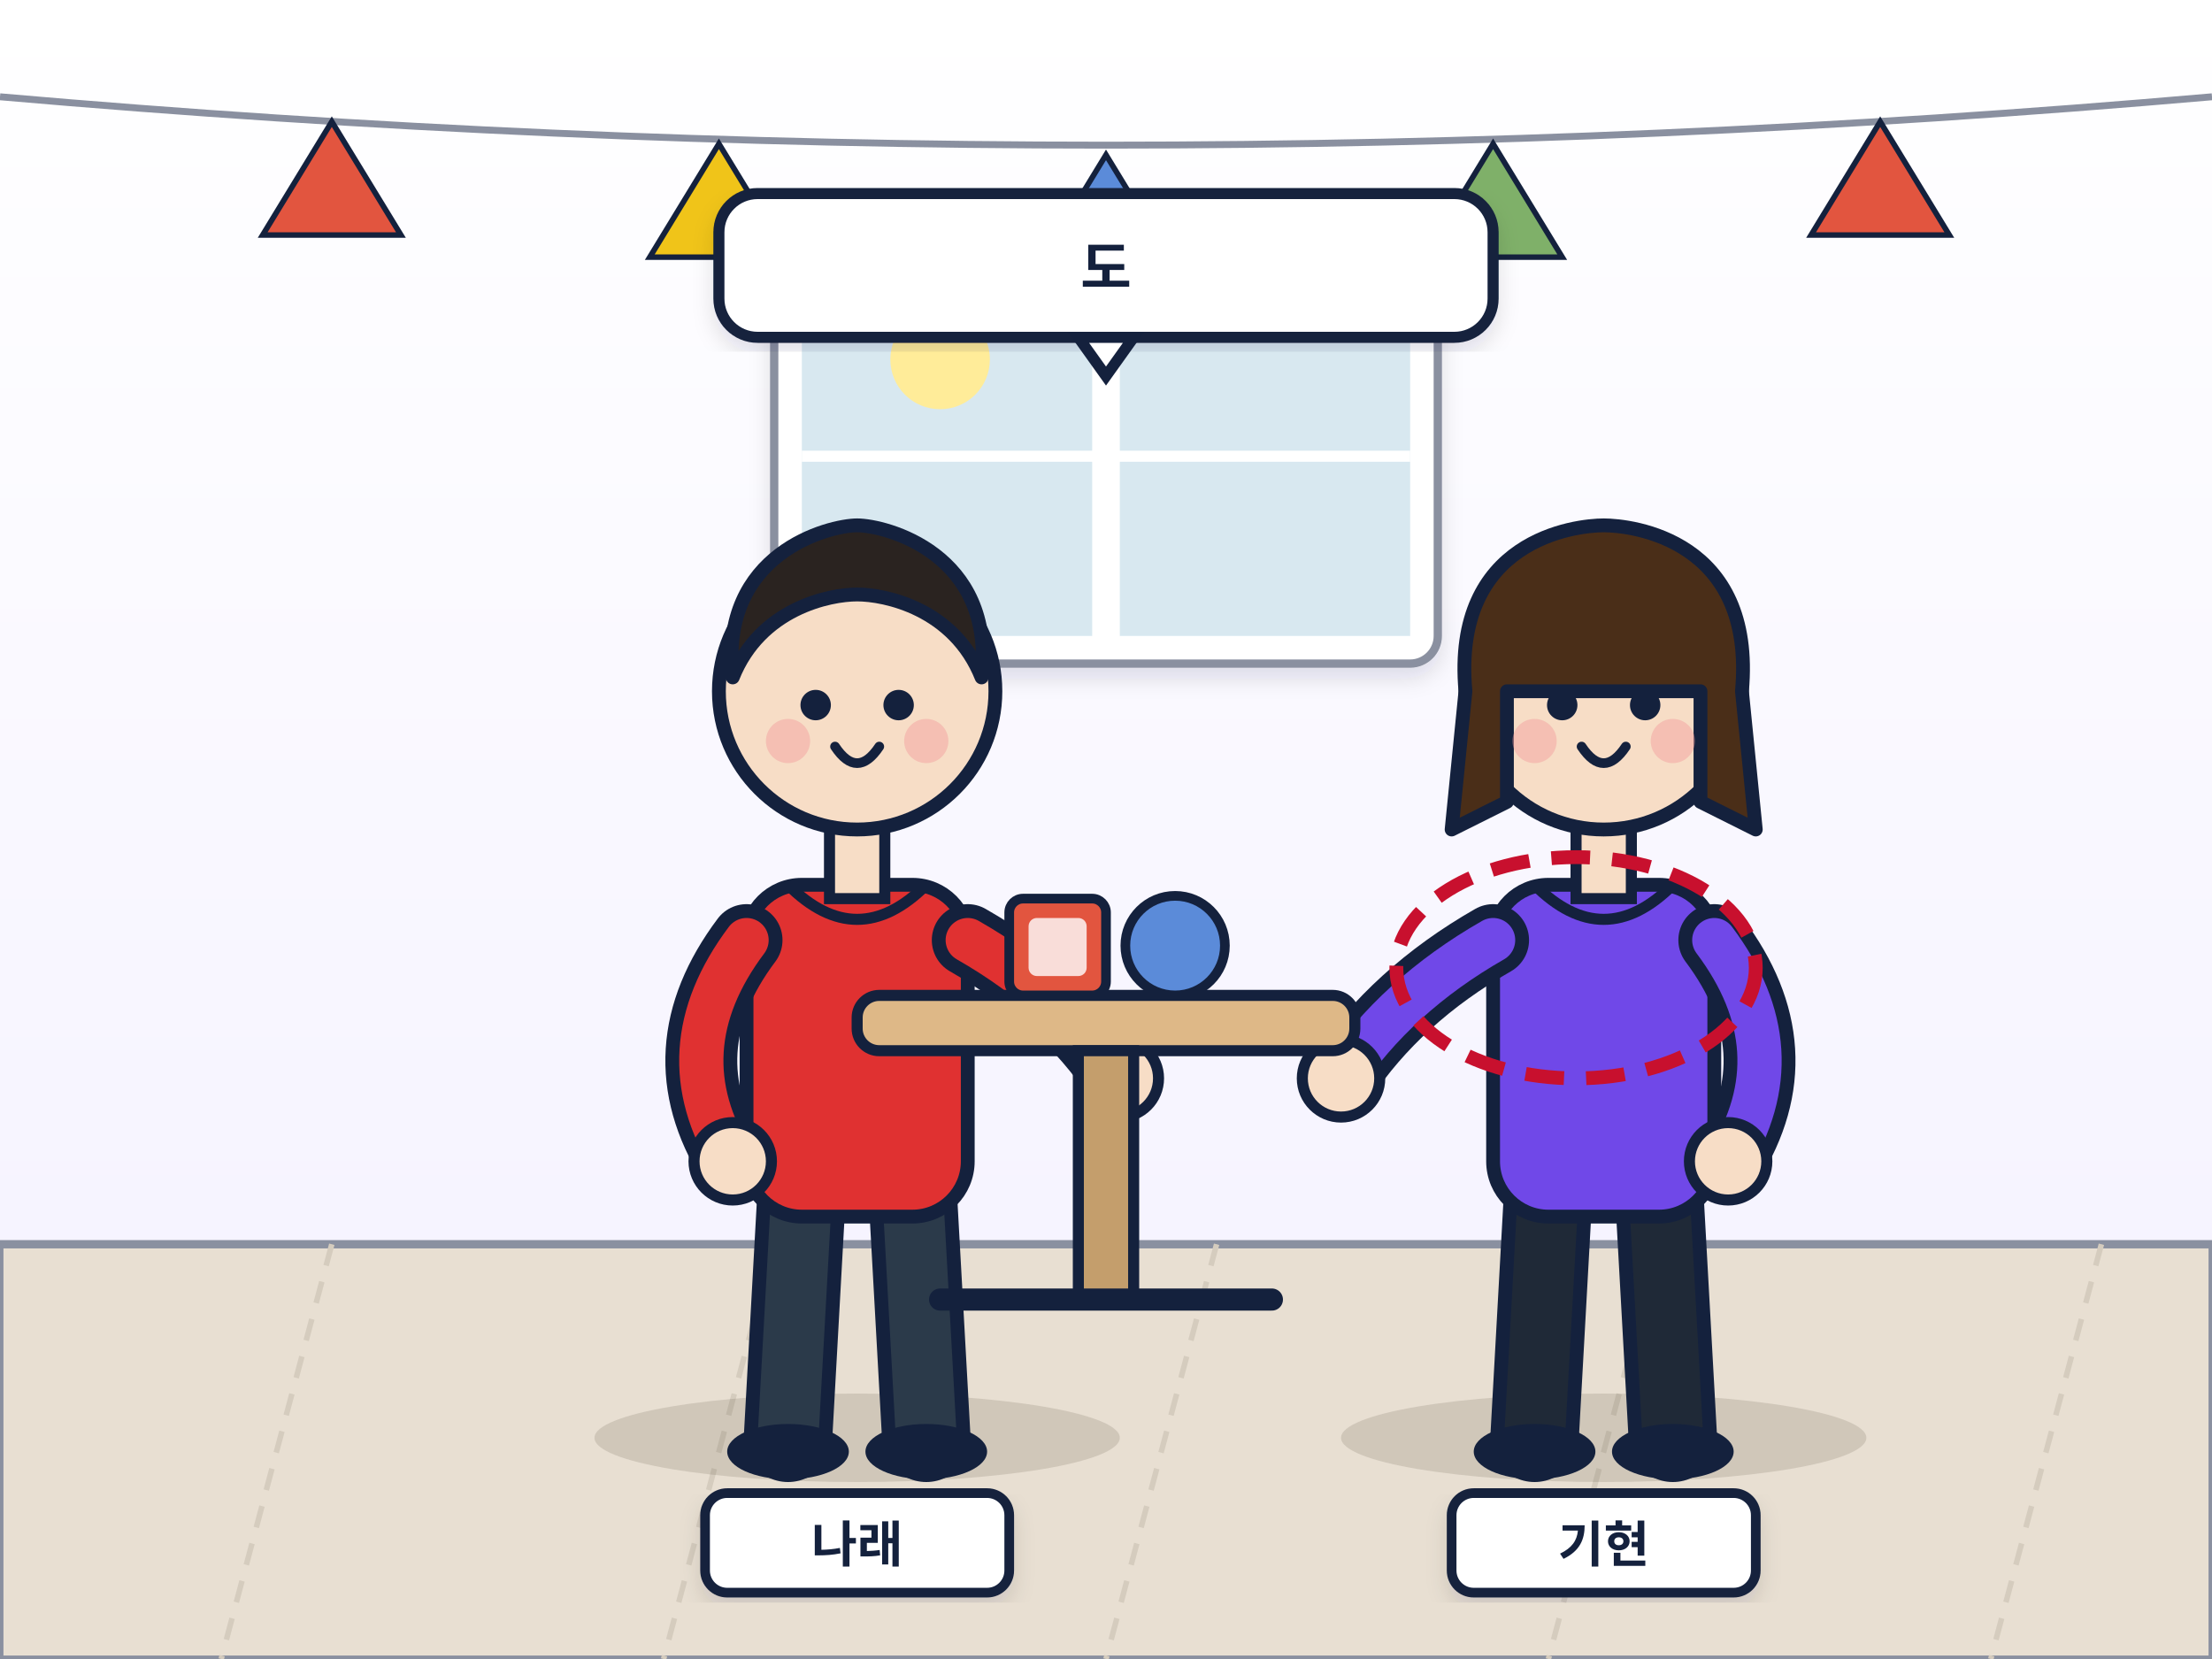
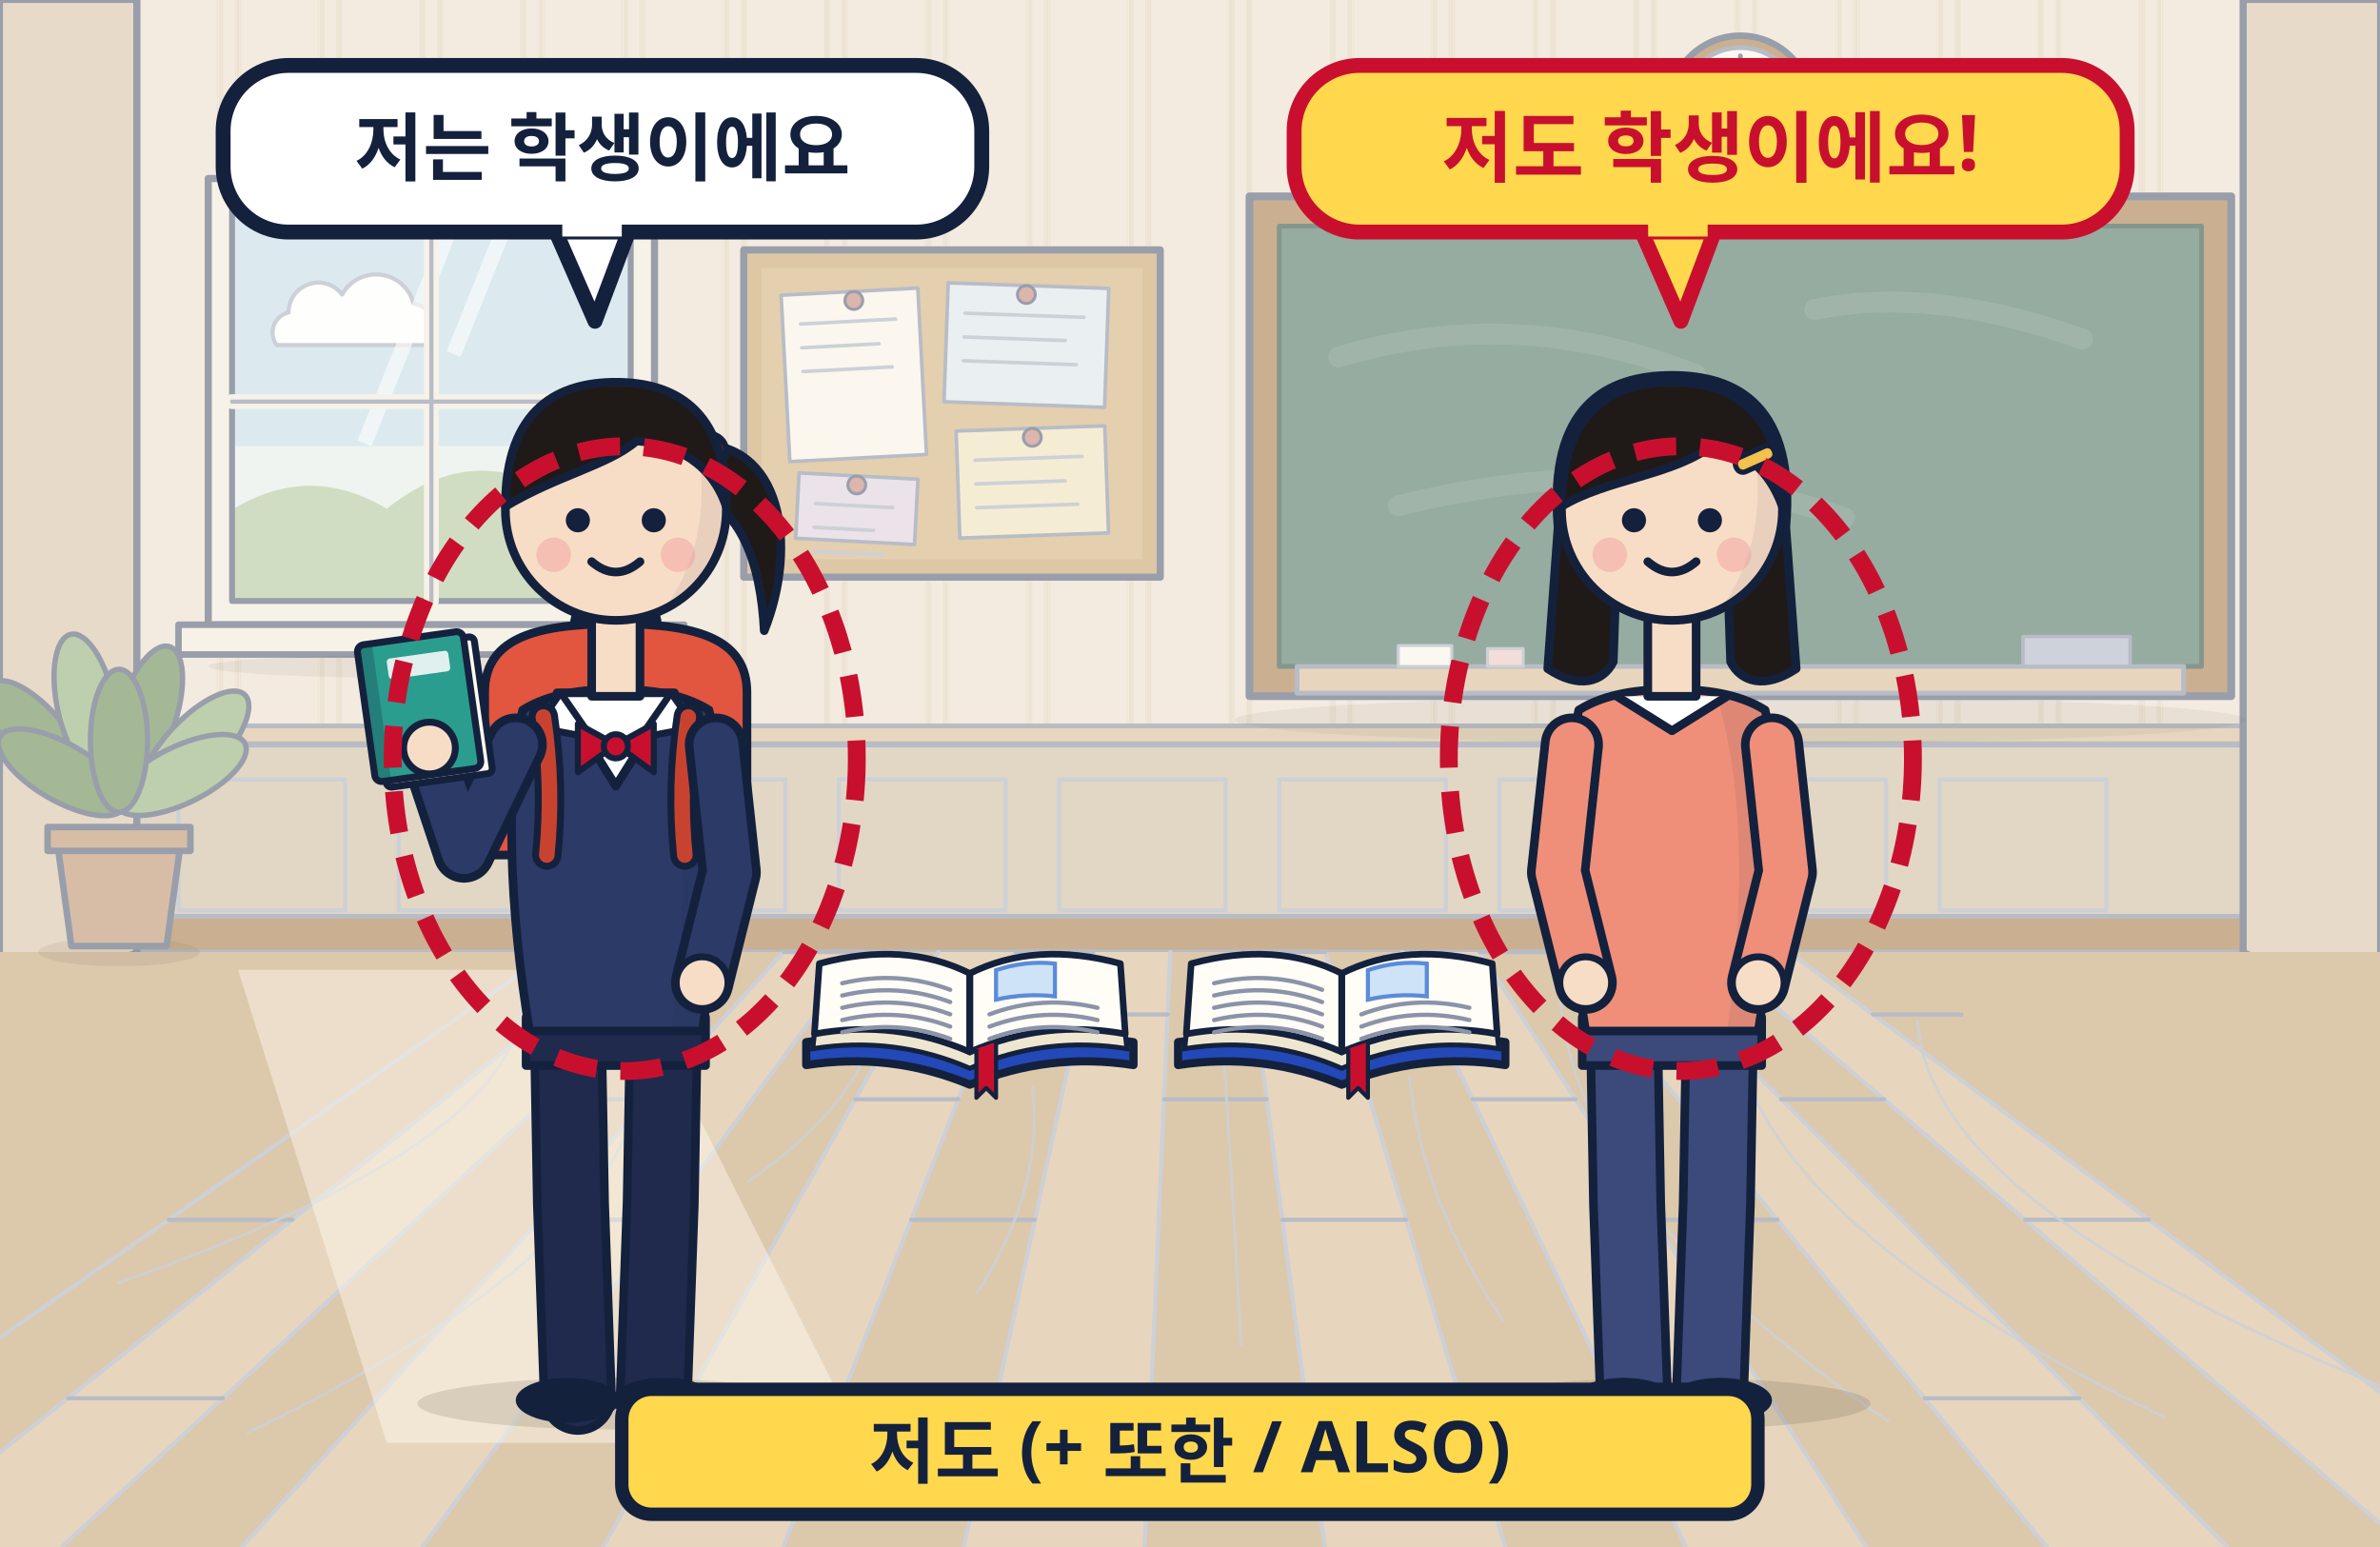
- <svg xmlns="http://www.w3.org/2000/svg" viewBox="0 0 800 600">
-   <defs>
-     <linearGradient id="bgGrad15" x1="0" y1="0" x2="0" y2="1">
-       <stop offset="0%" stop-color="#ffffff" />
-       <stop offset="100%" stop-color="#f3f0ff" />
-     </linearGradient>
-     <filter id="shadow15" x="-10%" y="-10%" width="120%" height="120%">
-       <feDropShadow dx="0" dy="4" stdDeviation="4" flood-color="#14213d" flood-opacity="0.12" />
-     </filter>
-   </defs>
-   <g class="bg" data-bg="juice_bar">
-     <rect width="800" height="600" fill="url(#bgGrad15)" />
-     <path d="M0 450 L800 450 L800 600 L0 600 Z" fill="#e8dfd2" stroke="#8a90a0" stroke-width="2.5" />
-     <path d="M0 450 L800 450" stroke="#8a90a0" stroke-width="3" />
-     <path d="M120 450 L80 600 M280 450 L240 600 M440 450 L400 600 M600 450 L560 600 M760 450 L720 600" stroke="#d5ccbe" stroke-width="2" stroke-dasharray="8 6" />
-     <path d="M0 35 Q400 70 800 35" fill="none" stroke="#8a90a0" stroke-width="2.5" />
-     <polygon points="120,44 145,85 95,85" fill="#e2553f" stroke="#14213d" stroke-width="2" />
-     <polygon points="260,52 285,93 235,93" fill="#f0c419" stroke="#14213d" stroke-width="2" />
-     <polygon points="400,56 425,97 375,97" fill="#5b8bd9" stroke="#14213d" stroke-width="2" />
-     <polygon points="540,52 565,93 515,93" fill="#7fb069" stroke="#14213d" stroke-width="2" />
-     <polygon points="680,44 705,85 655,85" fill="#e2553f" stroke="#14213d" stroke-width="2" />
-     <rect x="280" y="90" width="240" height="150" rx="10" fill="#ffffff" stroke="#8a90a0" stroke-width="3" filter="url(#shadow15)" />
-     <rect x="290" y="100" width="105" height="130" fill="#d8e8f0" />
-     <rect x="405" y="100" width="105" height="130" fill="#d8e8f0" />
-     <path d="M290 165 H510 M400 100 V230" stroke="#ffffff" stroke-width="4" />
-     <circle cx="340" cy="130" r="18" fill="#ffec99" />
-   </g>
-   <ellipse cx="310" cy="520" rx="95" ry="16" fill="#3a3020" opacity="0.14" />
-   <ellipse cx="580" cy="520" rx="95" ry="16" fill="#3a3020" opacity="0.14" />
-   <g class="fig" transform="translate(220, 150)">
-     <path d="M70 280 L65 370" stroke="#14213d" stroke-width="32" stroke-linecap="round" />
-     <path d="M70 280 L65 370" stroke="#2b3a4a" stroke-width="22" stroke-linecap="round" />
-     <ellipse cx="65" cy="375" rx="22" ry="10" fill="#14213d" />
-     <path d="M110 280 L115 370" stroke="#14213d" stroke-width="32" stroke-linecap="round" />
-     <path d="M110 280 L115 370" stroke="#2b3a4a" stroke-width="22" stroke-linecap="round" />
-     <ellipse cx="115" cy="375" rx="22" ry="10" fill="#14213d" />
-     <rect x="50" y="170" width="80" height="120" rx="20" fill="#e03131" stroke="#14213d" stroke-width="5" stroke-linejoin="round" />
-     <path d="M65 170 Q90 195 115 170" fill="none" stroke="#14213d" stroke-width="4" />
-     <path d="M50 190 Q20 230 45 270" fill="none" stroke="#14213d" stroke-width="26" stroke-linecap="round" />
-     <path d="M50 190 Q20 230 45 270" fill="none" stroke="#e03131" stroke-width="16" stroke-linecap="round" />
-     <circle cx="45" cy="270" r="14" fill="#f7ddc6" stroke="#14213d" stroke-width="4" />
-     <path d="M130 190 Q165 210 185 240" fill="none" stroke="#14213d" stroke-width="26" stroke-linecap="round" />
-     <path d="M130 190 Q165 210 185 240" fill="none" stroke="#e03131" stroke-width="16" stroke-linecap="round" />
-     <circle cx="185" cy="240" r="14" fill="#f7ddc6" stroke="#14213d" stroke-width="4" />
-     <rect x="80" y="145" width="20" height="30" fill="#f7ddc6" stroke="#14213d" stroke-width="4" />
-     <circle cx="90" cy="100" r="50" fill="#f7ddc6" stroke="#14213d" stroke-width="5" />
-     <path d="M45 95 C40 50 80 40 90 40 C100 40 140 50 135 95 C125 70 100 65 90 65 C80 65 55 70 45 95 Z" fill="#2a2320" stroke="#14213d" stroke-width="5" stroke-linejoin="round" />
-     <circle cx="75" cy="105" r="5.5" fill="#14213d" />
-     <circle cx="105" cy="105" r="5.5" fill="#14213d" />
-     <circle cx="65" cy="118" r="8" fill="#f19c9c" opacity="0.45" />
-     <circle cx="115" cy="118" r="8" fill="#f19c9c" opacity="0.45" />
-     <path d="M82 120 Q90 132 98 120" fill="none" stroke="#14213d" stroke-width="3.5" stroke-linecap="round" />
-   </g>
-   <g class="fig" transform="translate(490, 150)">
-     <path d="M70 280 L65 370" stroke="#14213d" stroke-width="32" stroke-linecap="round" />
-     <path d="M70 280 L65 370" stroke="#1f2937" stroke-width="22" stroke-linecap="round" />
-     <ellipse cx="65" cy="375" rx="22" ry="10" fill="#14213d" />
-     <path d="M110 280 L115 370" stroke="#14213d" stroke-width="32" stroke-linecap="round" />
-     <path d="M110 280 L115 370" stroke="#1f2937" stroke-width="22" stroke-linecap="round" />
-     <ellipse cx="115" cy="375" rx="22" ry="10" fill="#14213d" />
-     <rect x="50" y="170" width="80" height="120" rx="20" fill="#7048e8" stroke="#14213d" stroke-width="5" stroke-linejoin="round" />
-     <path d="M65 170 Q90 195 115 170" fill="none" stroke="#14213d" stroke-width="4" />
-     <path d="M50 190 Q15 210 -5 240" fill="none" stroke="#14213d" stroke-width="26" stroke-linecap="round" />
-     <path d="M50 190 Q15 210 -5 240" fill="none" stroke="#7048e8" stroke-width="16" stroke-linecap="round" />
-     <circle cx="-5" cy="240" r="14" fill="#f7ddc6" stroke="#14213d" stroke-width="4" />
-     <path d="M130 190 Q160 230 135 270" fill="none" stroke="#14213d" stroke-width="26" stroke-linecap="round" />
-     <path d="M130 190 Q160 230 135 270" fill="none" stroke="#7048e8" stroke-width="16" stroke-linecap="round" />
-     <circle cx="135" cy="270" r="14" fill="#f7ddc6" stroke="#14213d" stroke-width="4" />
-     <rect x="80" y="145" width="20" height="30" fill="#f7ddc6" stroke="#14213d" stroke-width="4" />
-     <circle cx="90" cy="100" r="50" fill="#f7ddc6" stroke="#14213d" stroke-width="5" />
-     <path d="M40 100 C35 45 80 40 90 40 C100 40 145 45 140 100 L145 150 L125 140 L125 100 L55 100 L55 140 L35 150 Z" fill="#4a2e18" stroke="#14213d" stroke-width="5" stroke-linejoin="round" />
-     <circle cx="75" cy="105" r="5.5" fill="#14213d" />
-     <circle cx="105" cy="105" r="5.5" fill="#14213d" />
-     <circle cx="65" cy="118" r="8" fill="#f19c9c" opacity="0.45" />
-     <circle cx="115" cy="118" r="8" fill="#f19c9c" opacity="0.45" />
-     <path d="M82 120 Q90 132 98 120" fill="none" stroke="#14213d" stroke-width="3.5" stroke-linecap="round" />
-   </g>
-   <g class="props" transform="translate(350, 360)">
-     <rect x="-40" y="0" width="180" height="20" rx="8" fill="#deb887" stroke="#14213d" stroke-width="4" />
-     <rect x="40" y="20" width="20" height="90" fill="#c49e6c" stroke="#14213d" stroke-width="4" />
-     <path d="M-10 110 H110" stroke="#14213d" stroke-width="8" stroke-linecap="round" />
-     <rect x="15" y="-35" width="35" height="35" rx="5" fill="#e2553f" stroke="#14213d" stroke-width="3.5" />
-     <rect x="22" y="-28" width="21" height="21" rx="3" fill="#ffffff" opacity="0.8" />
-     <circle cx="75" cy="-18" r="18" fill="#5b8bd9" stroke="#14213d" stroke-width="3.5" />
-   </g>
-   <ellipse class="red" cx="570" cy="350" rx="65" ry="40" fill="none" stroke="#c8102e" stroke-width="5" stroke-dasharray="14 8" />
-   <g class="sg" transform="translate(400, 70)">
-     <rect x="-140" y="0" width="280" height="52" rx="14" fill="#ffffff" stroke="#14213d" stroke-width="4" filter="url(#shadow15)" />
-     <polygon points="-10,52 10,52 0,66" fill="#ffffff" stroke="#14213d" stroke-width="4" />
-     <path d="-8 52 H8" stroke="#ffffff" stroke-width="6" />
-     <text class="tx" x="0" y="34" font-size="20" font-weight="900" fill="#14213d" text-anchor="middle" font-family="'Noto Sans KR','Malgun Gothic','Apple SD Gothic Neo',sans-serif">도</text>
-   </g>
+ <svg xmlns="http://www.w3.org/2000/svg" viewBox="0 0 800 520">
+   <g class="bg" data-bg="classroom">
+     <rect x="0" y="0" width="800" height="320" fill="#f2e9dc" />
+     <defs>
+       <pattern id="bgwp3" width="34" height="34" patternUnits="userSpaceOnUse">
+         <path d="M6 0 V34 M12 0 V34" stroke="#ebe0d0" stroke-width="2" />
+       </pattern>
+     </defs>
+     <rect x="0" y="0" width="800" height="250" fill="url(#bgwp3)" />
+     <rect x="0" y="250" width="800" height="70" fill="#dfd2bd" />
+     <path d="M0 250 H800" fill="none" stroke="#aeb3bf" stroke-width="2.5" stroke-linejoin="round" stroke-linecap="round" />
+     <rect x="0" y="244" width="800" height="6" fill="#e4d1b5" stroke="#aeb3bf" stroke-width="1.6" stroke-linejoin="round" stroke-linecap="round" />
+     <path d="M60 262 h56 v44 h-56 Z M134 262 h56 v44 h-56 Z M208 262 h56 v44 h-56 Z M282 262 h56 v44 h-56 Z M356 262 h56 v44 h-56 Z M430 262 h56 v44 h-56 Z M504 262 h56 v44 h-56 Z M578 262 h56 v44 h-56 Z M652 262 h56 v44 h-56 Z " fill="none" stroke="#c6cad3" stroke-width="1.4" stroke-linejoin="round" stroke-linecap="round" />
+     <rect x="0" y="308" width="800" height="12" fill="#c3a582" stroke="#aeb3bf" stroke-width="1.6" stroke-linejoin="round" stroke-linecap="round" />
+     <path d="M0 0 L46 0 L46 320 L0 339.5 Z" fill="#e4d5c2" stroke="#8a90a0" stroke-width="2" stroke-linejoin="round" stroke-linecap="round" />
+     <path d="M800 0 L754 0 L754 320 L800 339.5 Z" fill="#e4d5c2" stroke="#8a90a0" stroke-width="2" stroke-linejoin="round" stroke-linecap="round" />
+     <path d="M46 0 V320 M754 0 V320" stroke="#8a90a0" stroke-width="2.4" stroke-linejoin="round" stroke-linecap="round" />
+     <rect x="0" y="320" width="800" height="200" fill="#d8c0a0" />
+     <path d="M211.4 320 L237.4 320 L20.7 520 L-40 520 Z" fill="#e4d1b5" />
+     <path d="M263.4 320 L289.4 320 L142 520 L81.3 520 Z" fill="#e4d1b5" />
+     <path d="M315.4 320 L341.4 320 L263.3 520 L202.7 520 Z" fill="#e4d1b5" />
+     <path d="M367.4 320 L393.4 320 L384.7 520 L324 520 Z" fill="#e4d1b5" />
+     <path d="M419.4 320 L445.4 320 L506 520 L445.3 520 Z" fill="#e4d1b5" />
+     <path d="M471.4 320 L497.4 320 L627.3 520 L566.7 520 Z" fill="#e4d1b5" />
+     <path d="M523.4 320 L549.4 320 L748.7 520 L688 520 Z" fill="#e4d1b5" />
+     <path d="M575.4 320 L601.4 320 L870 520 L809.3 520 Z" fill="#e4d1b5" />
+     <path d="M185.4 320 L-100.7 520 M211.4 320 L-40 520 M237.4 320 L20.7 520 M263.4 320 L81.3 520 M289.4 320 L142 520 M315.4 320 L202.7 520 M341.4 320 L263.3 520 M367.4 320 L324 520 M393.4 320 L384.7 520 M419.4 320 L445.3 520 M445.4 320 L506 520 M471.4 320 L566.7 520 M497.4 320 L627.3 520 M523.4 320 L688 520 M549.4 320 L748.7 520 M575.4 320 L809.3 520 M601.4 320 L870 520" fill="none" stroke="#c6cad3" stroke-width="1.4" stroke-linejoin="round" stroke-linecap="round" />
+     <path d="M185.4 320 L211.4 320 M263.4 320 L289.4 320 M341.4 320 L367.4 320 M419.4 320 L445.4 320 M497.4 320 L523.4 320 M575.4 320 L601.4 320 M185 341 L214.7 341 M273.9 341 L303.6 341 M362.9 341 L392.5 341 M451.8 341 L481.4 341 M540.7 341 L570.3 341 M629.6 341 L659.3 341 M183.8 369.5 L218.4 369.5 M287.5 369.5 L322.1 369.5 M391.3 369.5 L425.8 369.5 M495 369.5 L529.6 369.5 M598.7 369.5 L633.3 369.5 M56.7 410 L98.3 410 M181.5 410 L223.1 410 M306.3 410 L347.9 410 M431.1 410 L472.7 410 M555.9 410 L597.5 410 M680.7 410 L722.3 410 M22.9 470 L74.9 470 M178.9 470 L230.9 470 M334.9 470 L386.9 470 M490.9 470 L542.9 470 M646.9 470 L698.9 470 M802.9 470 L854.9 470 " fill="none" stroke="#aeb3bf" stroke-width="1.4" stroke-linejoin="round" stroke-linecap="round" />
+     <path d="M175.2 333.1 Q179.2 382.2 39.9 431.2 M216.4 350.6 Q220.4 416.1 83.3 481.5 M294.3 331.8 Q298.3 364.4 251.7 397 M347 365.5 Q351 400.1 328.3 434.7 M409.9 332.9 Q413.9 392.4 417.2 452 M473.8 362.2 Q477.8 403 505.1 443.7 M524.3 332.9 Q528.3 405.3 634.7 477.7 M582 340.3 Q586 408.3 727.2 476.2 M644.6 343.4 Q648.6 411.7 837.3 480 " fill="none" stroke="#c6cad3" stroke-width="1" stroke-linejoin="round" stroke-linecap="round" opacity=".8" />
+     <rect x="70" y="60" width="150" height="150" fill="#f6f1e7" stroke="#8a90a0" stroke-width="2.4" stroke-linejoin="round" stroke-linecap="round" />
+     <defs>
+       <clipPath id="bgwc4">
+         <rect x="78" y="68" width="134" height="134" />
+       </clipPath>
+     </defs>
+     <g clip-path="url(#bgwc4)">
+       <rect x="70" y="60" width="150" height="150" fill="#d8e8f0" />
+       <rect x="70" y="150" width="150" height="60" fill="#eef3f1" />
+       <path d="M97 105 a10 10 0 0 1 18 -6 a13 13 0 0 1 24 3 a8 8 0 0 1 4 14 H93 a7 7 0 0 1 4 -11 Z" fill="#fff" stroke="#c6cad3" stroke-width="1.4" stroke-linejoin="round" stroke-linecap="round" />
+       <path d="M70 210 V177 Q100 153 130 171 Q160 147 190 168 Q205 159 220 165 V210 Z" fill="#cbd9bb" />
+       <path d="M152.5 74 l-30 75 M170.5 74 l-18 45" stroke="#fff" stroke-width="5" opacity=".6" />
+     </g>
+     <rect x="78" y="68" width="134" height="134" fill="none" stroke="#8a90a0" stroke-width="2" stroke-linejoin="round" stroke-linecap="round" />
+     <path d="M145 68 V202 M78 135 H212" stroke="#f6f1e7" stroke-width="5" stroke-linejoin="round" stroke-linecap="round" />
+     <path d="M145 68 V202 M78 135 H212" fill="none" stroke="#aeb3bf" stroke-width="1.4" stroke-linejoin="round" stroke-linecap="round" />
+     <rect x="60" y="210" width="170" height="10" fill="#f6f1e7" stroke="#8a90a0" stroke-width="2.2" stroke-linejoin="round" stroke-linecap="round" />
+     <ellipse cx="145" cy="224" rx="75" ry="4" fill="#4a4034" opacity="0.08" />
+     <path d="M80 326 H210 L290 485 H130 Z" fill="#fffaf0" opacity=".45" />
+     <rect x="250" y="84" width="140" height="110" fill="#d9bf98" stroke="#8a90a0" stroke-width="2.4" stroke-linejoin="round" stroke-linecap="round" />
+     <rect x="256" y="90" width="128" height="98" fill="#e1c9a5" />
+     <g transform="rotate(-3 287 126)">
+       <rect x="264" y="98" width="46" height="56" fill="#fbf7ee" stroke="#aeb3bf" stroke-width="1.2" stroke-linejoin="round" stroke-linecap="round" />
+       <path d="M270 108 h32 M270 116 h26 M270 124 h30" fill="none" stroke="#c6cad3" stroke-width="1.2" stroke-linejoin="round" stroke-linecap="round" />
+     </g>
+     <circle cx="287" cy="101" r="3" fill="#d8aaa2" stroke="#8a90a0" stroke-width="1" stroke-linejoin="round" stroke-linecap="round" />
+     <g transform="rotate(2 345 116)">
+       <rect x="318" y="96" width="54" height="40" fill="#e8eef2" stroke="#aeb3bf" stroke-width="1.2" stroke-linejoin="round" stroke-linecap="round" />
+       <path d="M324 106 h40 M324 114 h34 M324 122 h38" fill="none" stroke="#c6cad3" stroke-width="1.2" stroke-linejoin="round" stroke-linecap="round" />
+     </g>
+     <circle cx="345" cy="99" r="3" fill="#d8aaa2" stroke="#8a90a0" stroke-width="1" stroke-linejoin="round" stroke-linecap="round" />
+     <g transform="rotate(-2 347 162)">
+       <rect x="322" y="144" width="50" height="36" fill="#f4ead0" stroke="#aeb3bf" stroke-width="1.2" stroke-linejoin="round" stroke-linecap="round" />
+       <path d="M328 154 h36 M328 162 h30 M328 170 h34" fill="none" stroke="#c6cad3" stroke-width="1.2" stroke-linejoin="round" stroke-linecap="round" />
+     </g>
+     <circle cx="347" cy="147" r="3" fill="#d8aaa2" stroke="#8a90a0" stroke-width="1" stroke-linejoin="round" stroke-linecap="round" />
+     <g transform="rotate(3 288 171)">
+       <rect x="268" y="160" width="40" height="22" fill="#e9dfe9" stroke="#aeb3bf" stroke-width="1.2" stroke-linejoin="round" stroke-linecap="round" />
+       <path d="M274 170 h26 M274 178 h20 M274 186 h24" fill="none" stroke="#c6cad3" stroke-width="1.2" stroke-linejoin="round" stroke-linecap="round" />
+     </g>
+     <circle cx="288" cy="163" r="3" fill="#d8aaa2" stroke="#8a90a0" stroke-width="1" stroke-linejoin="round" stroke-linecap="round" />
+     <ellipse cx="585" cy="242" rx="170" ry="8" fill="#4a4034" opacity="0.08" />
+     <rect x="420" y="66" width="330" height="168" fill="#c3a582" stroke="#8a90a0" stroke-width="2.6" stroke-linejoin="round" stroke-linecap="round" />
+     <rect x="430" y="76" width="310" height="148" fill="#87a093" stroke="#73887d" stroke-width="1.6" stroke-linejoin="round" stroke-linecap="round" />
+     <path d="M450 120 q60 -18 120 6 M470 170 q80 -20 150 4 M610 104 q40 -8 90 10" fill="none" stroke="#fff" stroke-width="7" opacity=".1" stroke-linecap="round" />
+     <rect x="436" y="224" width="298" height="9" fill="#e4d1b5" stroke="#aeb3bf" stroke-width="1.6" stroke-linejoin="round" stroke-linecap="round" />
+     <rect x="470" y="217" width="18" height="7" fill="#fbf8f1" stroke="#c6cad3" stroke-width="1" stroke-linejoin="round" stroke-linecap="round" />
+     <rect x="500" y="218" width="12" height="6" fill="#f2d9d4" stroke="#c6cad3" stroke-width="1" stroke-linejoin="round" stroke-linecap="round" />
+     <rect x="680" y="214" width="36" height="10" fill="#c7ccd6" stroke="#aeb3bf" stroke-width="1.2" stroke-linejoin="round" stroke-linecap="round" />
+     <ellipse cx="588" cy="40" rx="20" ry="20" fill="#4a4034" opacity="0.08" />
+     <circle cx="585" cy="36" r="24" fill="#c3a582" stroke="#8a90a0" stroke-width="2.2" stroke-linejoin="round" stroke-linecap="round" />
+     <circle cx="585" cy="36" r="20" fill="#fbf8f1" stroke="#aeb3bf" stroke-width="1.6" stroke-linejoin="round" stroke-linecap="round" />
+     <path d="M585 22.8 L585 18.8 M592.8 22.5 L593.6 21.1 M598.5 28.2 L599.9 27.4 M598.2 36 L602.2 36 M598.5 43.8 L599.9 44.6 M592.8 49.5 L593.6 50.9 M585 49.2 L585 53.2 M577.2 49.5 L576.4 50.9 M571.5 43.8 L570.1 44.6 M571.8 36 L567.8 36 M571.5 28.2 L570.1 27.4 M577.2 22.5 L576.4 21.1 " stroke="#8a90a0" stroke-width="1.6" stroke-linejoin="round" stroke-linecap="round" />
+     <path d="M585 36 L594 32 M585 36 L583 22" stroke="#6f7687" stroke-width="2.4" stroke-linejoin="round" stroke-linecap="round" />
+     <circle cx="585" cy="36" r="2.5" fill="#6f7687" />
+     <ellipse cx="40" cy="320" rx="27.2" ry="4.8" fill="#4a4034" opacity="0.1" />
+     <ellipse cx="12.8" cy="248.2" rx="9.6" ry="24" transform="rotate(-40 12.8 248.2)" fill="#97ae86" stroke="#8a90a0" stroke-width="1.8" stroke-linejoin="round" stroke-linecap="round" />
+     <ellipse cx="28.8" cy="236.7" rx="9.6" ry="24" transform="rotate(-12 28.8 236.7)" fill="#b5c8a3" stroke="#8a90a0" stroke-width="1.8" stroke-linejoin="round" stroke-linecap="round" />
+     <ellipse cx="49.6" cy="240.2" rx="9.6" ry="24" transform="rotate(18 49.6 240.2)" fill="#97ae86" stroke="#8a90a0" stroke-width="1.8" stroke-linejoin="round" stroke-linecap="round" />
+     <ellipse cx="65.6" cy="250.8" rx="9.6" ry="24" transform="rotate(44 65.6 250.8)" fill="#b5c8a3" stroke="#8a90a0" stroke-width="1.8" stroke-linejoin="round" stroke-linecap="round" />
+     <ellipse cx="20.8" cy="259.6" rx="9.6" ry="24" transform="rotate(-60 20.8 259.6)" fill="#97ae86" stroke="#8a90a0" stroke-width="1.8" stroke-linejoin="round" stroke-linecap="round" />
+     <ellipse cx="60.8" cy="260.5" rx="9.6" ry="24" transform="rotate(64 60.8 260.5)" fill="#b5c8a3" stroke="#8a90a0" stroke-width="1.8" stroke-linejoin="round" stroke-linecap="round" />
+     <ellipse cx="40" cy="249" rx="9.6" ry="24" transform="rotate(0 40 249)" fill="#97ae86" stroke="#8a90a0" stroke-width="1.8" stroke-linejoin="round" stroke-linecap="round" />
+     <path d="M19.2 282.8 H60.8 L56 318 H24 Z" fill="#d3b49a" stroke="#8a90a0" stroke-width="2.2" stroke-linejoin="round" stroke-linecap="round" />
+     <rect x="16" y="278" width="48" height="8" fill="#d3b49a" stroke="#8a90a0" stroke-width="2.2" stroke-linejoin="round" stroke-linecap="round" />
+     <rect width="800" height="520" fill="#fbf8f3" opacity="0.14" />
+   </g>
+   <ellipse cx="207.0" cy="471.8" rx="66.7" ry="8.7" fill="#3a3020" opacity="0.14" />
+   <g class="fig" transform="translate(120 96) scale(0.58)">
+     <path d="M122 420 L124 532 L128 644" fill="none" stroke="#14213d" stroke-width="44" stroke-linecap="round" stroke-linejoin="round" />
+     <path d="M122 420 L124 532 L128 644" fill="none" stroke="#1f2a4d" stroke-width="34" stroke-linecap="round" stroke-linejoin="round" />
+     <ellipse cx="122" cy="646" rx="30" ry="13" fill="#14213d" />
+     <path d="M178 420 L176 532 L172 644" fill="none" stroke="#14213d" stroke-width="44" stroke-linecap="round" stroke-linejoin="round" />
+     <path d="M178 420 L176 532 L172 644" fill="none" stroke="#1f2a4d" stroke-width="34" stroke-linecap="round" stroke-linejoin="round" />
+     <ellipse cx="178" cy="646" rx="30" ry="13" fill="#14213d" />
+     <path d="M98 424 H202 V452 H98 Z" fill="#1f2a4d" stroke="#14213d" stroke-width="5" stroke-linejoin="round" />
+     <g transform="translate(150 236) scale(1) translate(-150 -236)">
+       <path d="M74 236 C74 206 100 196 150 196 C200 196 226 206 226 236 V330 H74 Z" fill="#e2553f" stroke="#14213d" stroke-width="5" stroke-linejoin="round" stroke-linecap="round" />
+       <path d="M128 196 C128 178 172 178 172 196" fill="none" stroke="#14213d" stroke-width="9" />
+       <path d="M196 92 C246 90 256 150 236 200 C234 160 222 128 194 120 Z" fill="#1f1a18" stroke="#14213d" stroke-width="5" stroke-linejoin="round" stroke-linecap="round" />
+       <circle cx="204" cy="96" r="10" fill="#c8102e" stroke="#14213d" stroke-width="3.5" stroke-linejoin="round" stroke-linecap="round" />
+     </g>
+     <g transform="translate(150 236) scale(1) translate(-150 -236)">
+       <path d="M96 246 C112 236 132 234 150 234 C168 234 188 236 204 246 C214 290 212 360 200 432 L100 432 C88 360 86 290 96 246 Z" fill="#2b3a67" stroke="#14213d" stroke-width="5" stroke-linejoin="round" stroke-linecap="round" />
+       <path d="M176 238 C190 240 200 243 204 246 C214 290 212 360 200 432 L182 432 C192 360 192 290 176 238 Z" fill="#14213d" opacity="0.08" />
+       <path d="M116 236 L150 290 L184 236 Z" fill="#fff" stroke="#14213d" stroke-width="5" stroke-linejoin="round" stroke-linecap="round" />
+       <path d="M118 236 L104 256 L136 262 Z M182 236 L196 256 L164 262 Z" fill="#fff" stroke="#14213d" stroke-width="4" stroke-linejoin="round" stroke-linecap="round" />
+       <path d="M150 266 L128 254 L128 282 Z M150 266 L172 254 L172 282 Z" fill="#c8102e" stroke="#14213d" stroke-width="3.5" stroke-linejoin="round" stroke-linecap="round" />
+       <circle cx="150" cy="267" r="7" fill="#c8102e" stroke="#14213d" stroke-width="3.5" stroke-linejoin="round" stroke-linecap="round" />
+     </g>
+     <g transform="translate(150 236) scale(1) translate(-150 -236)">
+       <rect x="136" y="186" width="28" height="52" fill="#f7ddc6" stroke="#14213d" stroke-width="5" stroke-linejoin="round" stroke-linecap="round" />
+       <circle cx="150" cy="130" r="64" fill="#f7ddc6" stroke="#14213d" stroke-width="5" stroke-linejoin="round" stroke-linecap="round" />
+       <path d="M196 86 C222 120 214 172 176 190 C200 160 204 120 196 86 Z" fill="#14213d" opacity="0.07" />
+       <path d="M86 128 C86 70 118 56 150 56 C182 56 214 70 214 128 C206 104 186 92 162 90 C146 104 116 110 86 128 Z" fill="#1f1a18" stroke="#14213d" stroke-width="5" stroke-linejoin="round" stroke-linecap="round" />
+       <circle cx="128" cy="136" r="7" fill="#14213d" />
+       <circle cx="172" cy="136" r="7" fill="#14213d" />
+       <circle cx="114" cy="156" r="10" fill="#f19c9c" opacity="0.45" />
+       <circle cx="186" cy="156" r="10" fill="#f19c9c" opacity="0.45" />
+       <path d="M136 160 Q150 172 164 160" fill="none" stroke="#14213d" stroke-width="5" stroke-linecap="round" />
+     </g>
+     <path d="M108 250 Q114 290 110 330 M192 250 Q186 290 190 330" fill="none" stroke="#14213d" stroke-width="17" stroke-linecap="round" />
+     <path d="M108 250 Q114 290 110 330 M192 250 Q186 290 190 330" fill="none" stroke="#c8432f" stroke-width="9" stroke-linecap="round" />
+     <path d="M92 266 L62 328 L42 268" fill="none" stroke="#14213d" stroke-width="36" stroke-linecap="round" stroke-linejoin="round" />
+     <path d="M92 266 L62 328 L42 268" fill="none" stroke="#2b3a67" stroke-width="26" stroke-linecap="round" stroke-linejoin="round" />
+     <circle cx="42" cy="268" r="15" fill="#f7ddc6" stroke="#14213d" stroke-width="4" />
+     <path d="M208 266 L216 340 L200 404" fill="none" stroke="#14213d" stroke-width="36" stroke-linecap="round" stroke-linejoin="round" />
+     <path d="M208 266 L216 340 L200 404" fill="none" stroke="#2b3a67" stroke-width="26" stroke-linecap="round" stroke-linejoin="round" />
+     <circle cx="200" cy="404" r="15" fill="#f7ddc6" stroke="#14213d" stroke-width="4" />
+     <g transform="translate(36 244) rotate(-8)">
+       <rect x="-25" y="-36" width="62" height="80" rx="3" fill="#fffaf0" stroke="#14213d" stroke-width="4" stroke-linejoin="round" stroke-linecap="round" />
+       <rect x="-31" y="-40" width="62" height="80" rx="4" fill="#2a9d8f" stroke="#14213d" stroke-width="4" stroke-linejoin="round" stroke-linecap="round" />
+       <rect x="-31" y="-40" width="9" height="80" fill="#14213d" opacity=".25" />
+       <rect x="-15" y="-30" width="36" height="12" rx="2" fill="#fff" opacity=".85" />
+     </g>
+     <circle cx="42" cy="268" r="15" fill="#f7ddc6" stroke="#14213d" stroke-width="4" stroke-linejoin="round" stroke-linecap="round" />
+   </g>
+   <ellipse cx="562.0" cy="471.8" rx="66.7" ry="8.7" fill="#3a3020" opacity="0.14" />
+   <g class="fig" transform="translate(475 96) scale(0.58)">
+     <path d="M122 420 L124 532 L128 644" fill="none" stroke="#14213d" stroke-width="44" stroke-linecap="round" stroke-linejoin="round" />
+     <path d="M122 420 L124 532 L128 644" fill="none" stroke="#3b4a7a" stroke-width="34" stroke-linecap="round" stroke-linejoin="round" />
+     <ellipse cx="122" cy="646" rx="30" ry="13" fill="#14213d" />
+     <path d="M178 420 L176 532 L172 644" fill="none" stroke="#14213d" stroke-width="44" stroke-linecap="round" stroke-linejoin="round" />
+     <path d="M178 420 L176 532 L172 644" fill="none" stroke="#3b4a7a" stroke-width="34" stroke-linecap="round" stroke-linejoin="round" />
+     <ellipse cx="178" cy="646" rx="30" ry="13" fill="#14213d" />
+     <path d="M98 424 H202 V452 H98 Z" fill="#3b4a7a" stroke="#14213d" stroke-width="5" stroke-linejoin="round" />
+     <g transform="translate(150 236) scale(1) translate(-150 -236)">
+       <path d="M84 140 C78 70 112 52 150 52 C188 52 222 70 216 140 L222 222 C204 234 190 230 184 218 L182 160 L118 160 L116 218 C110 230 96 234 78 222 Z" fill="#1f1a18" stroke="#14213d" stroke-width="5" stroke-linejoin="round" stroke-linecap="round" />
+     </g>
+     <g transform="translate(150 236) scale(1) translate(-150 -236)">
+       <path d="M96 246 C112 236 132 234 150 234 C168 234 188 236 204 246 C214 290 212 360 200 432 L100 432 C88 360 86 290 96 246 Z" fill="#ef8f7a" stroke="#14213d" stroke-width="5" stroke-linejoin="round" stroke-linecap="round" />
+       <path d="M176 238 C190 240 200 243 204 246 C214 290 212 360 200 432 L182 432 C192 360 192 290 176 238 Z" fill="#14213d" opacity="0.08" />
+       <path d="M118 238 L150 258 L182 238" fill="#fff" stroke="#14213d" stroke-width="5" stroke-linejoin="round" stroke-linecap="round" />
+     </g>
+     <g transform="translate(150 236) scale(1) translate(-150 -236)">
+       <rect x="136" y="186" width="28" height="52" fill="#f7ddc6" stroke="#14213d" stroke-width="5" stroke-linejoin="round" stroke-linecap="round" />
+       <circle cx="150" cy="130" r="64" fill="#f7ddc6" stroke="#14213d" stroke-width="5" stroke-linejoin="round" stroke-linecap="round" />
+       <path d="M196 86 C222 120 214 172 176 190 C200 160 204 120 196 86 Z" fill="#14213d" opacity="0.07" />
+       <path d="M86 128 C86 70 118 56 150 56 C182 56 214 70 214 128 C206 106 192 96 174 92 C152 110 112 112 86 128 Z" fill="#1f1a18" stroke="#14213d" stroke-width="5" stroke-linejoin="round" stroke-linecap="round" />
+       <rect x="186" y="96" width="24" height="9" rx="4" fill="#f2c14e" stroke="#14213d" stroke-width="3" stroke-linejoin="round" stroke-linecap="round" transform="rotate(-24 198 100)" />
+       <circle cx="128" cy="136" r="7" fill="#14213d" />
+       <circle cx="172" cy="136" r="7" fill="#14213d" />
+       <circle cx="114" cy="156" r="10" fill="#f19c9c" opacity="0.45" />
+       <circle cx="186" cy="156" r="10" fill="#f19c9c" opacity="0.45" />
+       <path d="M136 160 Q150 172 164 160" fill="none" stroke="#14213d" stroke-width="5" stroke-linecap="round" />
+     </g>
+     <path d="M92 266 L84 340 L100 404" fill="none" stroke="#14213d" stroke-width="36" stroke-linecap="round" stroke-linejoin="round" />
+     <path d="M92 266 L84 340 L100 404" fill="none" stroke="#ef8f7a" stroke-width="26" stroke-linecap="round" stroke-linejoin="round" />
+     <circle cx="100" cy="404" r="15" fill="#f7ddc6" stroke="#14213d" stroke-width="4" />
+     <path d="M208 266 L216 340 L200 404" fill="none" stroke="#14213d" stroke-width="36" stroke-linecap="round" stroke-linejoin="round" />
+     <path d="M208 266 L216 340 L200 404" fill="none" stroke="#ef8f7a" stroke-width="26" stroke-linecap="round" stroke-linejoin="round" />
+     <circle cx="200" cy="404" r="15" fill="#f7ddc6" stroke="#14213d" stroke-width="4" />
+   </g>
+   <g transform="translate(260 270) scale(0.55)">
+     <g transform="translate(120 150) scale(1)">
+       <path d="M0 22 Q-48 2 -100 10 L-100 -4 Q-48 -12 0 8 Q48 -12 100 -4 L100 10 Q48 2 0 22 Z" fill="#2349b8" stroke="#14213d" stroke-width="5" stroke-linejoin="round" stroke-linecap="round" />
+       <path d="M0 12 Q-46 -8 -96 0 L-95 -9 Q-46 -18 0 2 Q46 -18 95 -9 L96 0 Q46 -8 0 12 Z" fill="#efe6cf" stroke="#14213d" stroke-width="3" />
+       <path d="M0 2 Q-46 -18 -95 -9 L-92 -52 Q-40 -66 0 -46 Z" fill="#fffdf6" stroke="#14213d" stroke-width="4" stroke-linejoin="round" />
+       <path d="M0 2 Q46 -18 95 -9 L92 -52 Q40 -66 0 -46 Z" fill="#fffdf6" stroke="#14213d" stroke-width="4" stroke-linejoin="round" />
+       <path d="M16 -48 Q34 -54 52 -52 L52 -32 Q34 -34 16 -30 Z" fill="#cfe3f7" stroke="#5b8bd9" stroke-width="2.5" />
+       <path d="M-12 -36 Q-44 -48 -78 -40" fill="none" stroke="#8a93a8" stroke-width="2.6" stroke-linecap="round" />
+       <path d="M-12 -28.5 Q-44 -40.5 -78 -32.5" fill="none" stroke="#8a93a8" stroke-width="2.6" stroke-linecap="round" />
+       <path d="M-12 -21 Q-44 -33 -78 -25" fill="none" stroke="#8a93a8" stroke-width="2.6" stroke-linecap="round" />
+       <path d="M12 -21 Q44 -33 78 -25" fill="none" stroke="#8a93a8" stroke-width="2.6" stroke-linecap="round" />
+       <path d="M-12 -13.5 Q-44 -25.5 -78 -17.5" fill="none" stroke="#8a93a8" stroke-width="2.6" stroke-linecap="round" />
+       <path d="M12 -13.5 Q44 -25.5 78 -17.5" fill="none" stroke="#8a93a8" stroke-width="2.6" stroke-linecap="round" />
+       <path d="M-12 -6 Q-44 -18 -78 -10" fill="none" stroke="#8a93a8" stroke-width="2.6" stroke-linecap="round" />
+       <path d="M12 -6 Q44 -18 78 -10" fill="none" stroke="#8a93a8" stroke-width="2.6" stroke-linecap="round" />
+       <path d="M0 -46 V2" stroke="#14213d" stroke-width="4" />
+       <path d="M4 0 V30 l6 -6 l6 6 V-4" fill="#c8102e" stroke="#14213d" stroke-width="2.5" stroke-linejoin="round" />
+     </g>
+   </g>
+   <g transform="translate(385 270) scale(0.55)">
+     <g transform="translate(120 150) scale(1)">
+       <path d="M0 22 Q-48 2 -100 10 L-100 -4 Q-48 -12 0 8 Q48 -12 100 -4 L100 10 Q48 2 0 22 Z" fill="#2349b8" stroke="#14213d" stroke-width="5" stroke-linejoin="round" stroke-linecap="round" />
+       <path d="M0 12 Q-46 -8 -96 0 L-95 -9 Q-46 -18 0 2 Q46 -18 95 -9 L96 0 Q46 -8 0 12 Z" fill="#efe6cf" stroke="#14213d" stroke-width="3" />
+       <path d="M0 2 Q-46 -18 -95 -9 L-92 -52 Q-40 -66 0 -46 Z" fill="#fffdf6" stroke="#14213d" stroke-width="4" stroke-linejoin="round" />
+       <path d="M0 2 Q46 -18 95 -9 L92 -52 Q40 -66 0 -46 Z" fill="#fffdf6" stroke="#14213d" stroke-width="4" stroke-linejoin="round" />
+       <path d="M16 -48 Q34 -54 52 -52 L52 -32 Q34 -34 16 -30 Z" fill="#cfe3f7" stroke="#5b8bd9" stroke-width="2.5" />
+       <path d="M-12 -36 Q-44 -48 -78 -40" fill="none" stroke="#8a93a8" stroke-width="2.6" stroke-linecap="round" />
+       <path d="M-12 -28.5 Q-44 -40.5 -78 -32.5" fill="none" stroke="#8a93a8" stroke-width="2.6" stroke-linecap="round" />
+       <path d="M-12 -21 Q-44 -33 -78 -25" fill="none" stroke="#8a93a8" stroke-width="2.6" stroke-linecap="round" />
+       <path d="M12 -21 Q44 -33 78 -25" fill="none" stroke="#8a93a8" stroke-width="2.6" stroke-linecap="round" />
+       <path d="M-12 -13.5 Q-44 -25.5 -78 -17.5" fill="none" stroke="#8a93a8" stroke-width="2.6" stroke-linecap="round" />
+       <path d="M12 -13.5 Q44 -25.5 78 -17.5" fill="none" stroke="#8a93a8" stroke-width="2.6" stroke-linecap="round" />
+       <path d="M-12 -6 Q-44 -18 -78 -10" fill="none" stroke="#8a93a8" stroke-width="2.6" stroke-linecap="round" />
+       <path d="M12 -6 Q44 -18 78 -10" fill="none" stroke="#8a93a8" stroke-width="2.6" stroke-linecap="round" />
+       <path d="M0 -46 V2" stroke="#14213d" stroke-width="4" />
+       <path d="M4 0 V30 l6 -6 l6 6 V-4" fill="#c8102e" stroke="#14213d" stroke-width="2.5" stroke-linejoin="round" />
+     </g>
+   </g>
+   <ellipse class="red" cx="210" cy="255" rx="78" ry="105" fill="none" stroke="#c8102e" stroke-width="6" stroke-dasharray="14 8" />
+   <ellipse class="red" cx="565" cy="255" rx="78" ry="105" fill="none" stroke="#c8102e" stroke-width="6" stroke-dasharray="14 8" />
  <g class="sg">
-     <rect x="255" y="540" width="110" height="36" rx="8" fill="#ffffff" stroke="#14213d" stroke-width="3.5" filter="url(#shadow15)" />
-     <text class="tx" x="310" y="565" font-size="18" font-weight="900" fill="#14213d" text-anchor="middle" font-family="'Noto Sans KR','Malgun Gothic','Apple SD Gothic Neo',sans-serif">나래</text>
+     <path d="M186 76 L200 108 L212 76" fill="#fff" stroke="#14213d" stroke-width="5" stroke-linejoin="round" stroke-linecap="round" />
+     <rect x="75" y="22" width="255" height="56" rx="22" fill="#fff" stroke="#14213d" stroke-width="5" stroke-linejoin="round" stroke-linecap="round" />
+     <path d="M189 76 H209" stroke="#fff" stroke-width="7" />
+     <text class="tx" x="202.5" y="58.75" font-size="25" font-weight="900" fill="#14213d" text-anchor="middle" font-family="'Noto Sans KR','Malgun Gothic','Apple SD Gothic Neo',sans-serif">저는 학생이에요</text>
  </g>
  <g class="sg">
-     <rect x="525" y="540" width="110" height="36" rx="8" fill="#ffffff" stroke="#14213d" stroke-width="3.5" filter="url(#shadow15)" />
-     <text class="tx" x="580" y="565" font-size="18" font-weight="900" fill="#14213d" text-anchor="middle" font-family="'Noto Sans KR','Malgun Gothic','Apple SD Gothic Neo',sans-serif">기현</text>
+     <path d="M551 76 L565 108 L577 76" fill="#ffd84d" stroke="#c8102e" stroke-width="5" stroke-linejoin="round" stroke-linecap="round" />
+     <rect x="435" y="22" width="280" height="56" rx="22" fill="#ffd84d" stroke="#c8102e" stroke-width="5" stroke-linejoin="round" stroke-linecap="round" />
+     <path d="M554 76 H574" stroke="#ffd84d" stroke-width="7" />
+     <text class="tx" x="575" y="59.1" font-size="26" font-weight="900" fill="#c8102e" text-anchor="middle" font-family="'Noto Sans KR','Malgun Gothic','Apple SD Gothic Neo',sans-serif">저도 학생이에요!</text>
+   </g>
+   <g class="sg">
+     <rect x="209.0" y="467.0" width="381.9" height="42" rx="10" fill="#ffd84d" stroke="#14213d" stroke-width="4.5" stroke-linejoin="round" stroke-linecap="round" />
+     <text class="tx" x="400" y="496.6" font-size="24" font-weight="900" fill="#14213d" text-anchor="middle" font-family="'Noto Sans KR','Malgun Gothic','Apple SD Gothic Neo',sans-serif">저도 (+ 또한 / ALSO)</text>
  </g>
</svg>
